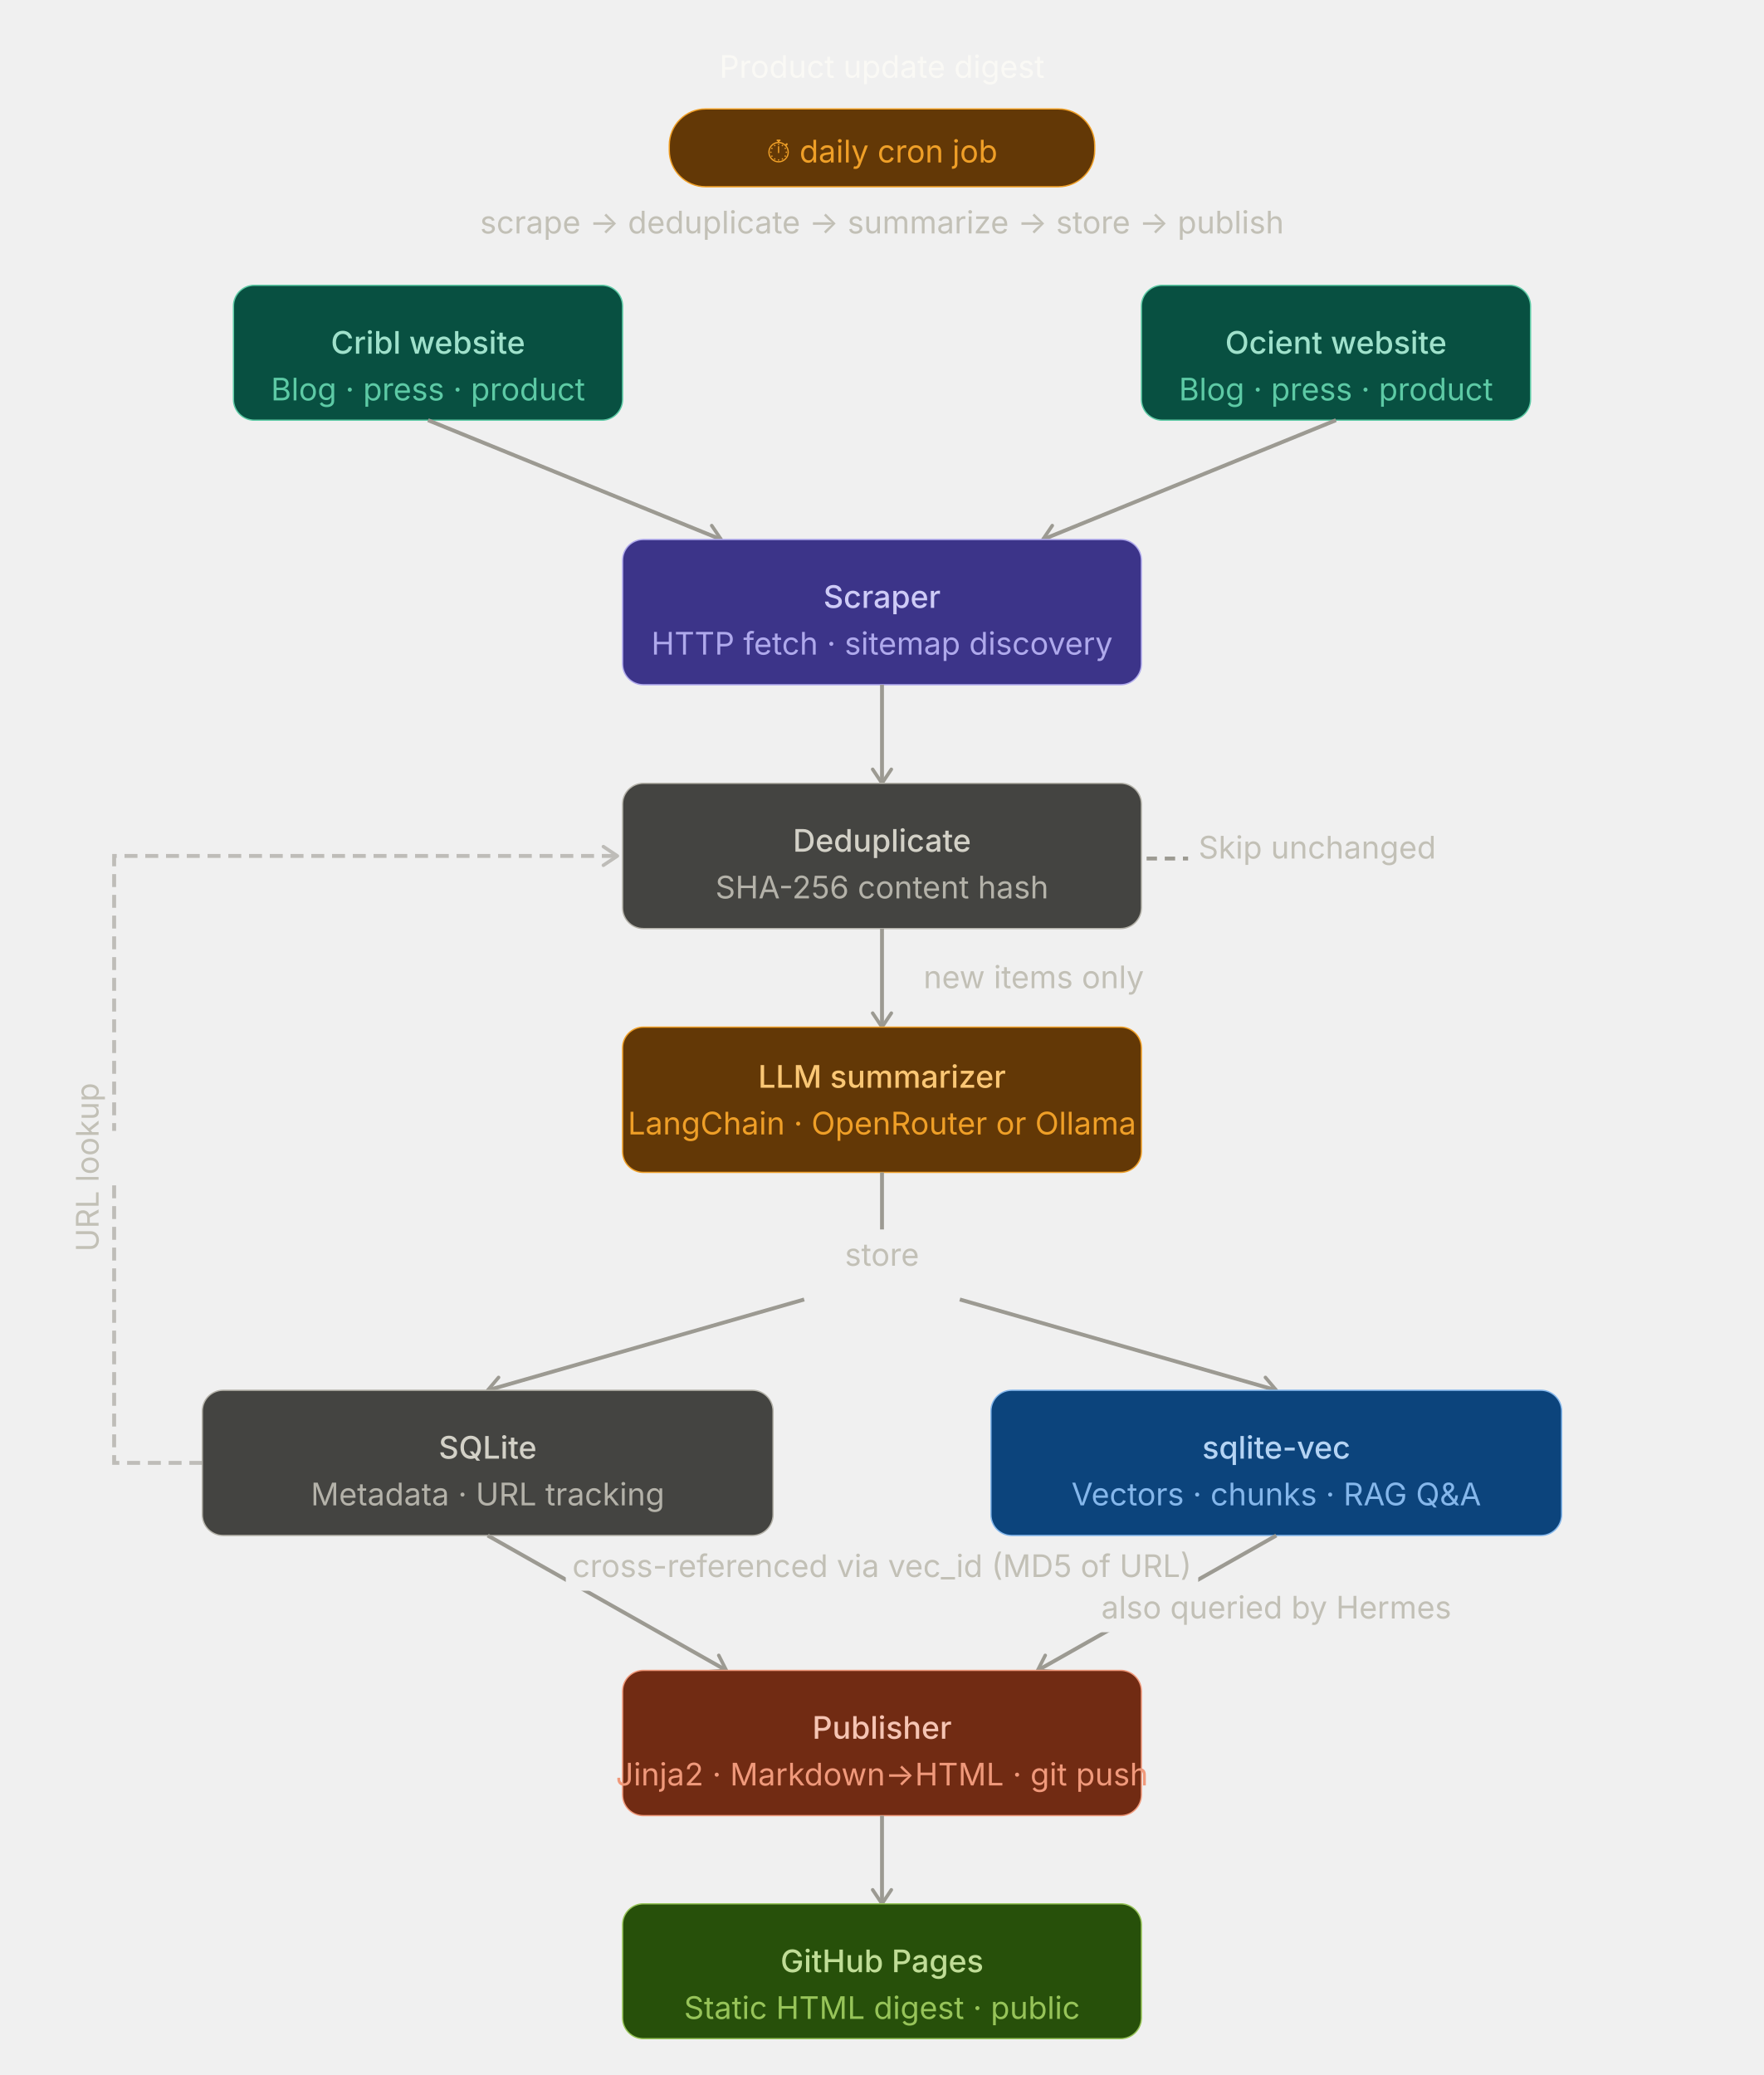
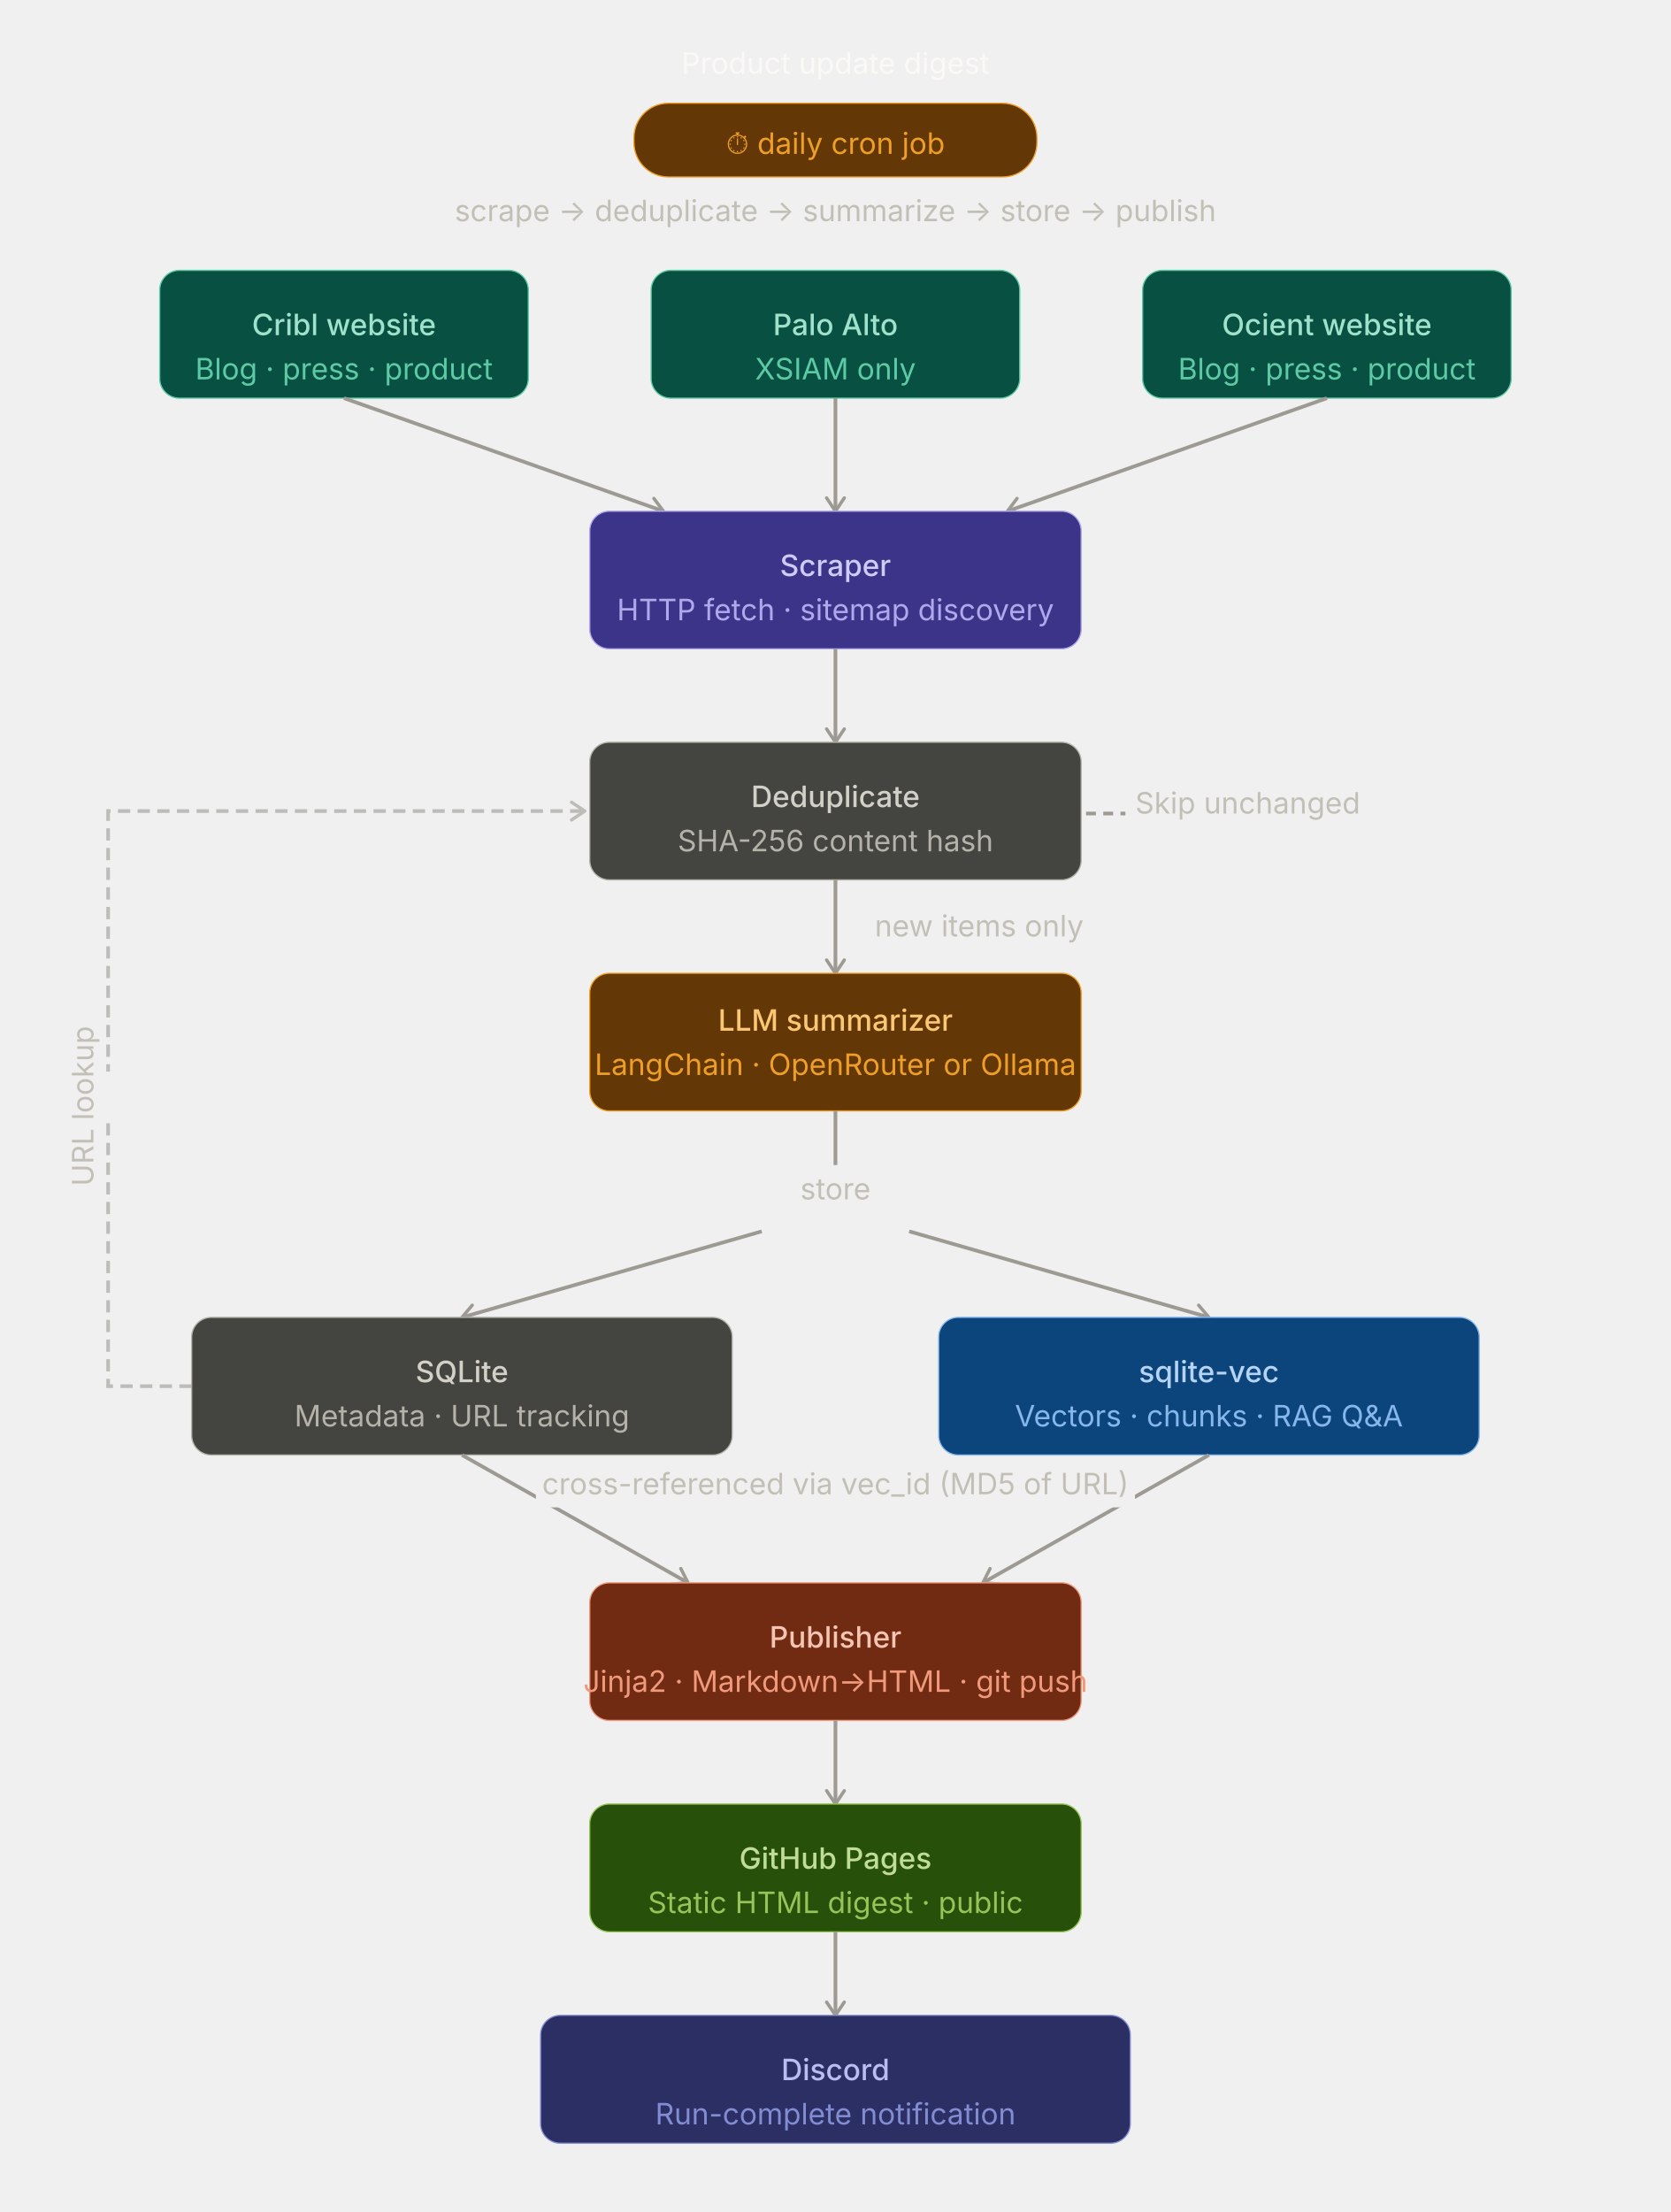
- <svg xmlns="http://www.w3.org/2000/svg" width="100%" viewBox="0 0 680 800" role="img">
+ <svg xmlns="http://www.w3.org/2000/svg" width="100%" viewBox="0 0 680 900" role="img">
  <defs>
    <style>
text{font-family:system-ui,-apple-system,BlinkMacSystemFont,"Segoe UI",sans-serif;font-size:12px}
line,path{fill:none;stroke:rgb(156,154,146);stroke-width:1.5}
</style>
    <marker id="arrow" viewBox="0 0 10 10" refX="8" refY="5" markerWidth="6" markerHeight="6" orient="auto-start-reverse">
      <path d="M2 1L8 5L2 9" stroke="rgb(156,154,146)" stroke-width="1.5" stroke-linecap="round" stroke-linejoin="round" />
    </marker>
    <mask id="m" maskUnits="userSpaceOnUse">
-       <rect width="680" height="800" fill="white" />
-       <rect x="261.9" y="14" width="156.1" height="21.6" fill="black" rx="2" />
-       <rect x="291.8" y="47" width="96.4" height="20" fill="black" rx="2" />
-       <rect x="187.3" y="76" width="305.4" height="19.3" fill="black" rx="2" />
-       <rect x="116.7" y="121" width="96.7" height="21.3" fill="black" rx="2" />
-       <rect x="102.3" y="140" width="125.4" height="19.3" fill="black" rx="2" />
-       <rect x="460.3" y="121" width="109.5" height="21.3" fill="black" rx="2" />
-       <rect x="452.3" y="140" width="125.4" height="19.3" fill="black" rx="2" />
+       <rect width="680" height="900" fill="white" />
+       <rect x="91.7" y="121" width="96.7" height="21.3" fill="black" rx="2" />
+       <rect x="77.3" y="140" width="125.4" height="19.3" fill="black" rx="2" />
+       <rect x="312.0" y="121" width="56.0" height="21.3" fill="black" rx="2" />
+       <rect x="309.0" y="140" width="62.0" height="19.3" fill="black" rx="2" />
+       <rect x="485.3" y="121" width="109.5" height="21.3" fill="black" rx="2" />
+       <rect x="477.3" y="140" width="125.4" height="19.3" fill="black" rx="2" />
      <rect x="309.9" y="219" width="60.1" height="21.4" fill="black" rx="2" />
      <rect x="247.4" y="238" width="185.2" height="19.3" fill="black" rx="2" />
      <rect x="486" y="214" width="78.4" height="19.3" fill="black" rx="2" />
      <rect x="486" y="229" width="64.5" height="19.3" fill="black" rx="2" />
      <rect x="486" y="244" width="67.8" height="19.3" fill="black" rx="2" />
      <rect x="295.5" y="313" width="89.1" height="21.4" fill="black" rx="2" />
      <rect x="273.1" y="332" width="133.8" height="19.3" fill="black" rx="2" />
      <rect x="458" y="317" width="97.7" height="19.3" fill="black" rx="2" />
      <rect x="352" y="367" width="92.4" height="19.3" fill="black" rx="2" />
      <rect x="280.7" y="404" width="118.6" height="21.3" fill="black" rx="2" />
      <rect x="257.3" y="423" width="165.4" height="19.3" fill="black" rx="2" />
      <rect x="321.3" y="474" width="37.5" height="19.3" fill="black" rx="2" />
      <rect x="161.2" y="547" width="53.6" height="21.3" fill="black" rx="2" />
      <rect x="116.3" y="566" width="143.4" height="19.3" fill="black" rx="2" />
      <rect x="455" y="547" width="74.1" height="21.4" fill="black" rx="2" />
      <rect x="402.5" y="566" width="178.9" height="19.3" fill="black" rx="2" />
      <rect x="218.1" y="594" width="243.8" height="19.3" fill="black" rx="2" />
-       <rect x="418.8" y="610" width="146.3" height="19.3" fill="black" rx="2" />
      <rect x="1.8" y="436" width="72.4" height="19.3" fill="black" rx="2" />
      <rect x="304.7" y="655" width="70.6" height="21.3" fill="black" rx="2" />
      <rect x="274.5" y="674" width="131" height="19.3" fill="black" rx="2" />
      <rect x="290.9" y="745" width="98.2" height="21.6" fill="black" rx="2" />
      <rect x="261.3" y="764" width="157.4" height="19.3" fill="black" rx="2" />
    </mask>
  </defs>
  <text x="340" y="30" text-anchor="middle" font-size="17" fill="rgb(250,249,245)">Product update digest</text>
  <g>
    <rect x="258" y="42" width="164" height="30" rx="14" fill="rgb(99,56,6)" stroke="rgb(239,159,39)" stroke-width="0.5" />
    <text x="340" y="57" text-anchor="middle" dominant-baseline="central" fill="rgb(239,159,39)">⏱ daily cron job</text>
  </g>
  <text x="340" y="90" text-anchor="middle" fill="rgb(194,192,182)">scrape → deduplicate → summarize → store → publish</text>
  <g>
-     <rect x="90" y="110" width="150" height="52" rx="8" fill="rgb(8,80,65)" stroke="rgb(93,202,165)" stroke-width="0.5" />
-     <text x="165" y="132" text-anchor="middle" dominant-baseline="central" font-size="14" font-weight="500" fill="rgb(159,225,203)">Cribl website</text>
-     <text x="165" y="150" text-anchor="middle" dominant-baseline="central" fill="rgb(93,202,165)">Blog · press · product</text>
+     <rect x="65" y="110" width="150" height="52" rx="8" fill="rgb(8,80,65)" stroke="rgb(93,202,165)" stroke-width="0.5" />
+     <text x="140" y="132" text-anchor="middle" dominant-baseline="central" font-size="14" font-weight="500" fill="rgb(159,225,203)">Cribl website</text>
+     <text x="140" y="150" text-anchor="middle" dominant-baseline="central" fill="rgb(93,202,165)">Blog · press · product</text>
  </g>
  <g>
-     <rect x="440" y="110" width="150" height="52" rx="8" fill="rgb(8,80,65)" stroke="rgb(93,202,165)" stroke-width="0.5" />
-     <text x="515" y="132" text-anchor="middle" dominant-baseline="central" font-size="14" font-weight="500" fill="rgb(159,225,203)">Ocient website</text>
-     <text x="515" y="150" text-anchor="middle" dominant-baseline="central" fill="rgb(93,202,165)">Blog · press · product</text>
+     <rect x="265" y="110" width="150" height="52" rx="8" fill="rgb(8,80,65)" stroke="rgb(93,202,165)" stroke-width="0.5" />
+     <text x="340" y="132" text-anchor="middle" dominant-baseline="central" font-size="14" font-weight="500" fill="rgb(159,225,203)">Palo Alto</text>
+     <text x="340" y="150" text-anchor="middle" dominant-baseline="central" fill="rgb(93,202,165)">XSIAM only</text>
  </g>
-   <line x1="165" y1="162" x2="278" y2="208" marker-end="url(#arrow)" />
-   <line x1="515" y1="162" x2="402" y2="208" marker-end="url(#arrow)" />
+   <g>
+     <rect x="465" y="110" width="150" height="52" rx="8" fill="rgb(8,80,65)" stroke="rgb(93,202,165)" stroke-width="0.5" />
+     <text x="540" y="132" text-anchor="middle" dominant-baseline="central" font-size="14" font-weight="500" fill="rgb(159,225,203)">Ocient website</text>
+     <text x="540" y="150" text-anchor="middle" dominant-baseline="central" fill="rgb(93,202,165)">Blog · press · product</text>
+   </g>
+   <line x1="140" y1="162" x2="270" y2="208" marker-end="url(#arrow)" />
+   <line x1="340" y1="162" x2="340" y2="208" marker-end="url(#arrow)" />
+   <line x1="540" y1="162" x2="410" y2="208" marker-end="url(#arrow)" />
  <g>
    <rect x="240" y="208" width="200" height="56" rx="8" fill="rgb(60,52,137)" stroke="rgb(175,169,236)" stroke-width="0.5" />
    <text x="340" y="230" text-anchor="middle" dominant-baseline="central" font-size="14" font-weight="500" fill="rgb(206,203,246)">Scraper</text>
    <text x="340" y="248" text-anchor="middle" dominant-baseline="central" fill="rgb(175,169,236)">HTTP fetch · sitemap discovery</text>
  </g>
  <line x1="340" y1="264" x2="340" y2="302" marker-end="url(#arrow)" />
  <g>
    <rect x="240" y="302" width="200" height="56" rx="8" fill="rgb(68,68,65)" stroke="rgb(180,178,169)" stroke-width="0.5" />
    <text x="340" y="324" text-anchor="middle" dominant-baseline="central" font-size="14" font-weight="500" fill="rgb(211,209,199)">Deduplicate</text>
    <text x="340" y="342" text-anchor="middle" dominant-baseline="central" fill="rgb(180,178,169)">SHA-256 content hash</text>
  </g>
  <text x="462" y="331" fill="rgb(194,192,182)">Skip unchanged</text>
  <line x1="460" y1="331" x2="442" y2="331" mask="url(#m)" stroke-width="0.5" stroke-dasharray="4 3" />
  <line x1="340" y1="358" x2="340" y2="396" marker-end="url(#arrow)" />
  <text x="356" y="381" fill="rgb(194,192,182)">new items only</text>
  <g>
    <rect x="240" y="396" width="200" height="56" rx="8" fill="rgb(99,56,6)" stroke="rgb(239,159,39)" stroke-width="0.5" />
    <text x="340" y="415" text-anchor="middle" dominant-baseline="central" font-size="14" font-weight="500" fill="rgb(250,199,117)">LLM summarizer</text>
    <text x="340" y="433" text-anchor="middle" dominant-baseline="central" fill="rgb(239,159,39)">LangChain · OpenRouter or Ollama</text>
  </g>
  <line x1="340" y1="452" x2="340" y2="490" marker-end="url(#arrow)" mask="url(#m)" />
  <text x="340" y="488" text-anchor="middle" fill="rgb(194,192,182)">store</text>
  <line x1="310" y1="501" x2="188" y2="536" marker-end="url(#arrow)" />
  <line x1="370" y1="501" x2="492" y2="536" marker-end="url(#arrow)" />
  <g>
    <rect x="78" y="536" width="220" height="56" rx="8" fill="rgb(68,68,65)" stroke="rgb(180,178,169)" stroke-width="0.5" />
    <text x="188" y="558" text-anchor="middle" dominant-baseline="central" font-size="14" font-weight="500" fill="rgb(211,209,199)">SQLite</text>
    <text x="188" y="576" text-anchor="middle" dominant-baseline="central" fill="rgb(180,178,169)">Metadata · URL tracking</text>
  </g>
  <g>
    <rect x="382" y="536" width="220" height="56" rx="8" fill="rgb(12,68,124)" stroke="rgb(133,183,235)" stroke-width="0.5" />
    <text x="492" y="558" text-anchor="middle" dominant-baseline="central" font-size="14" font-weight="500" fill="rgb(181,212,244)">sqlite-vec</text>
    <text x="492" y="576" text-anchor="middle" dominant-baseline="central" fill="rgb(133,183,235)">Vectors · chunks · RAG Q&amp;A</text>
  </g>
  <text x="340" y="608" text-anchor="middle" fill="rgb(194,192,182)">cross-referenced via vec_id (MD5 of URL)</text>
-   <text x="492" y="624" text-anchor="middle" fill="rgb(194,192,182)">also queried by Hermes</text>
  <path d="M78 564 L44 564 L44 330 L238 330" stroke-dasharray="5 3" stroke-width="1" opacity="0.6" marker-end="url(#arrow)" mask="url(#m)" />
  <text x="38" y="450" text-anchor="middle" transform="rotate(-90,38,450)" fill="rgb(194,192,182)">URL lookup</text>
  <line x1="188" y1="592" x2="280" y2="644" marker-end="url(#arrow)" mask="url(#m)" />
  <line x1="492" y1="592" x2="400" y2="644" marker-end="url(#arrow)" mask="url(#m)" />
  <g>
    <rect x="240" y="644" width="200" height="56" rx="8" fill="rgb(113,43,19)" stroke="rgb(240,153,123)" stroke-width="0.5" />
    <text x="340" y="666" text-anchor="middle" dominant-baseline="central" font-size="14" font-weight="500" fill="rgb(245,196,179)">Publisher</text>
    <text x="340" y="684" text-anchor="middle" dominant-baseline="central" fill="rgb(240,153,123)">Jinja2 · Markdown→HTML · git push</text>
  </g>
  <line x1="340" y1="700" x2="340" y2="734" marker-end="url(#arrow)" />
  <g>
    <rect x="240" y="734" width="200" height="52" rx="8" fill="rgb(39,80,10)" stroke="rgb(151,196,89)" stroke-width="0.5" />
    <text x="340" y="756" text-anchor="middle" dominant-baseline="central" font-size="14" font-weight="500" fill="rgb(192,221,151)">GitHub Pages</text>
    <text x="340" y="774" text-anchor="middle" dominant-baseline="central" fill="rgb(151,196,89)">Static HTML digest · public</text>
  </g>
+   <line x1="340" y1="786" x2="340" y2="820" marker-end="url(#arrow)" />
+   <g>
+     <rect x="220" y="820" width="240" height="52" rx="8" fill="rgb(44,47,100)" stroke="rgb(130,140,210)" stroke-width="0.5" />
+     <text x="340" y="842" text-anchor="middle" dominant-baseline="central" font-size="14" font-weight="500" fill="rgb(185,190,240)">Discord</text>
+     <text x="340" y="860" text-anchor="middle" dominant-baseline="central" fill="rgb(130,140,210)">Run-complete notification</text>
+   </g>
</svg>
